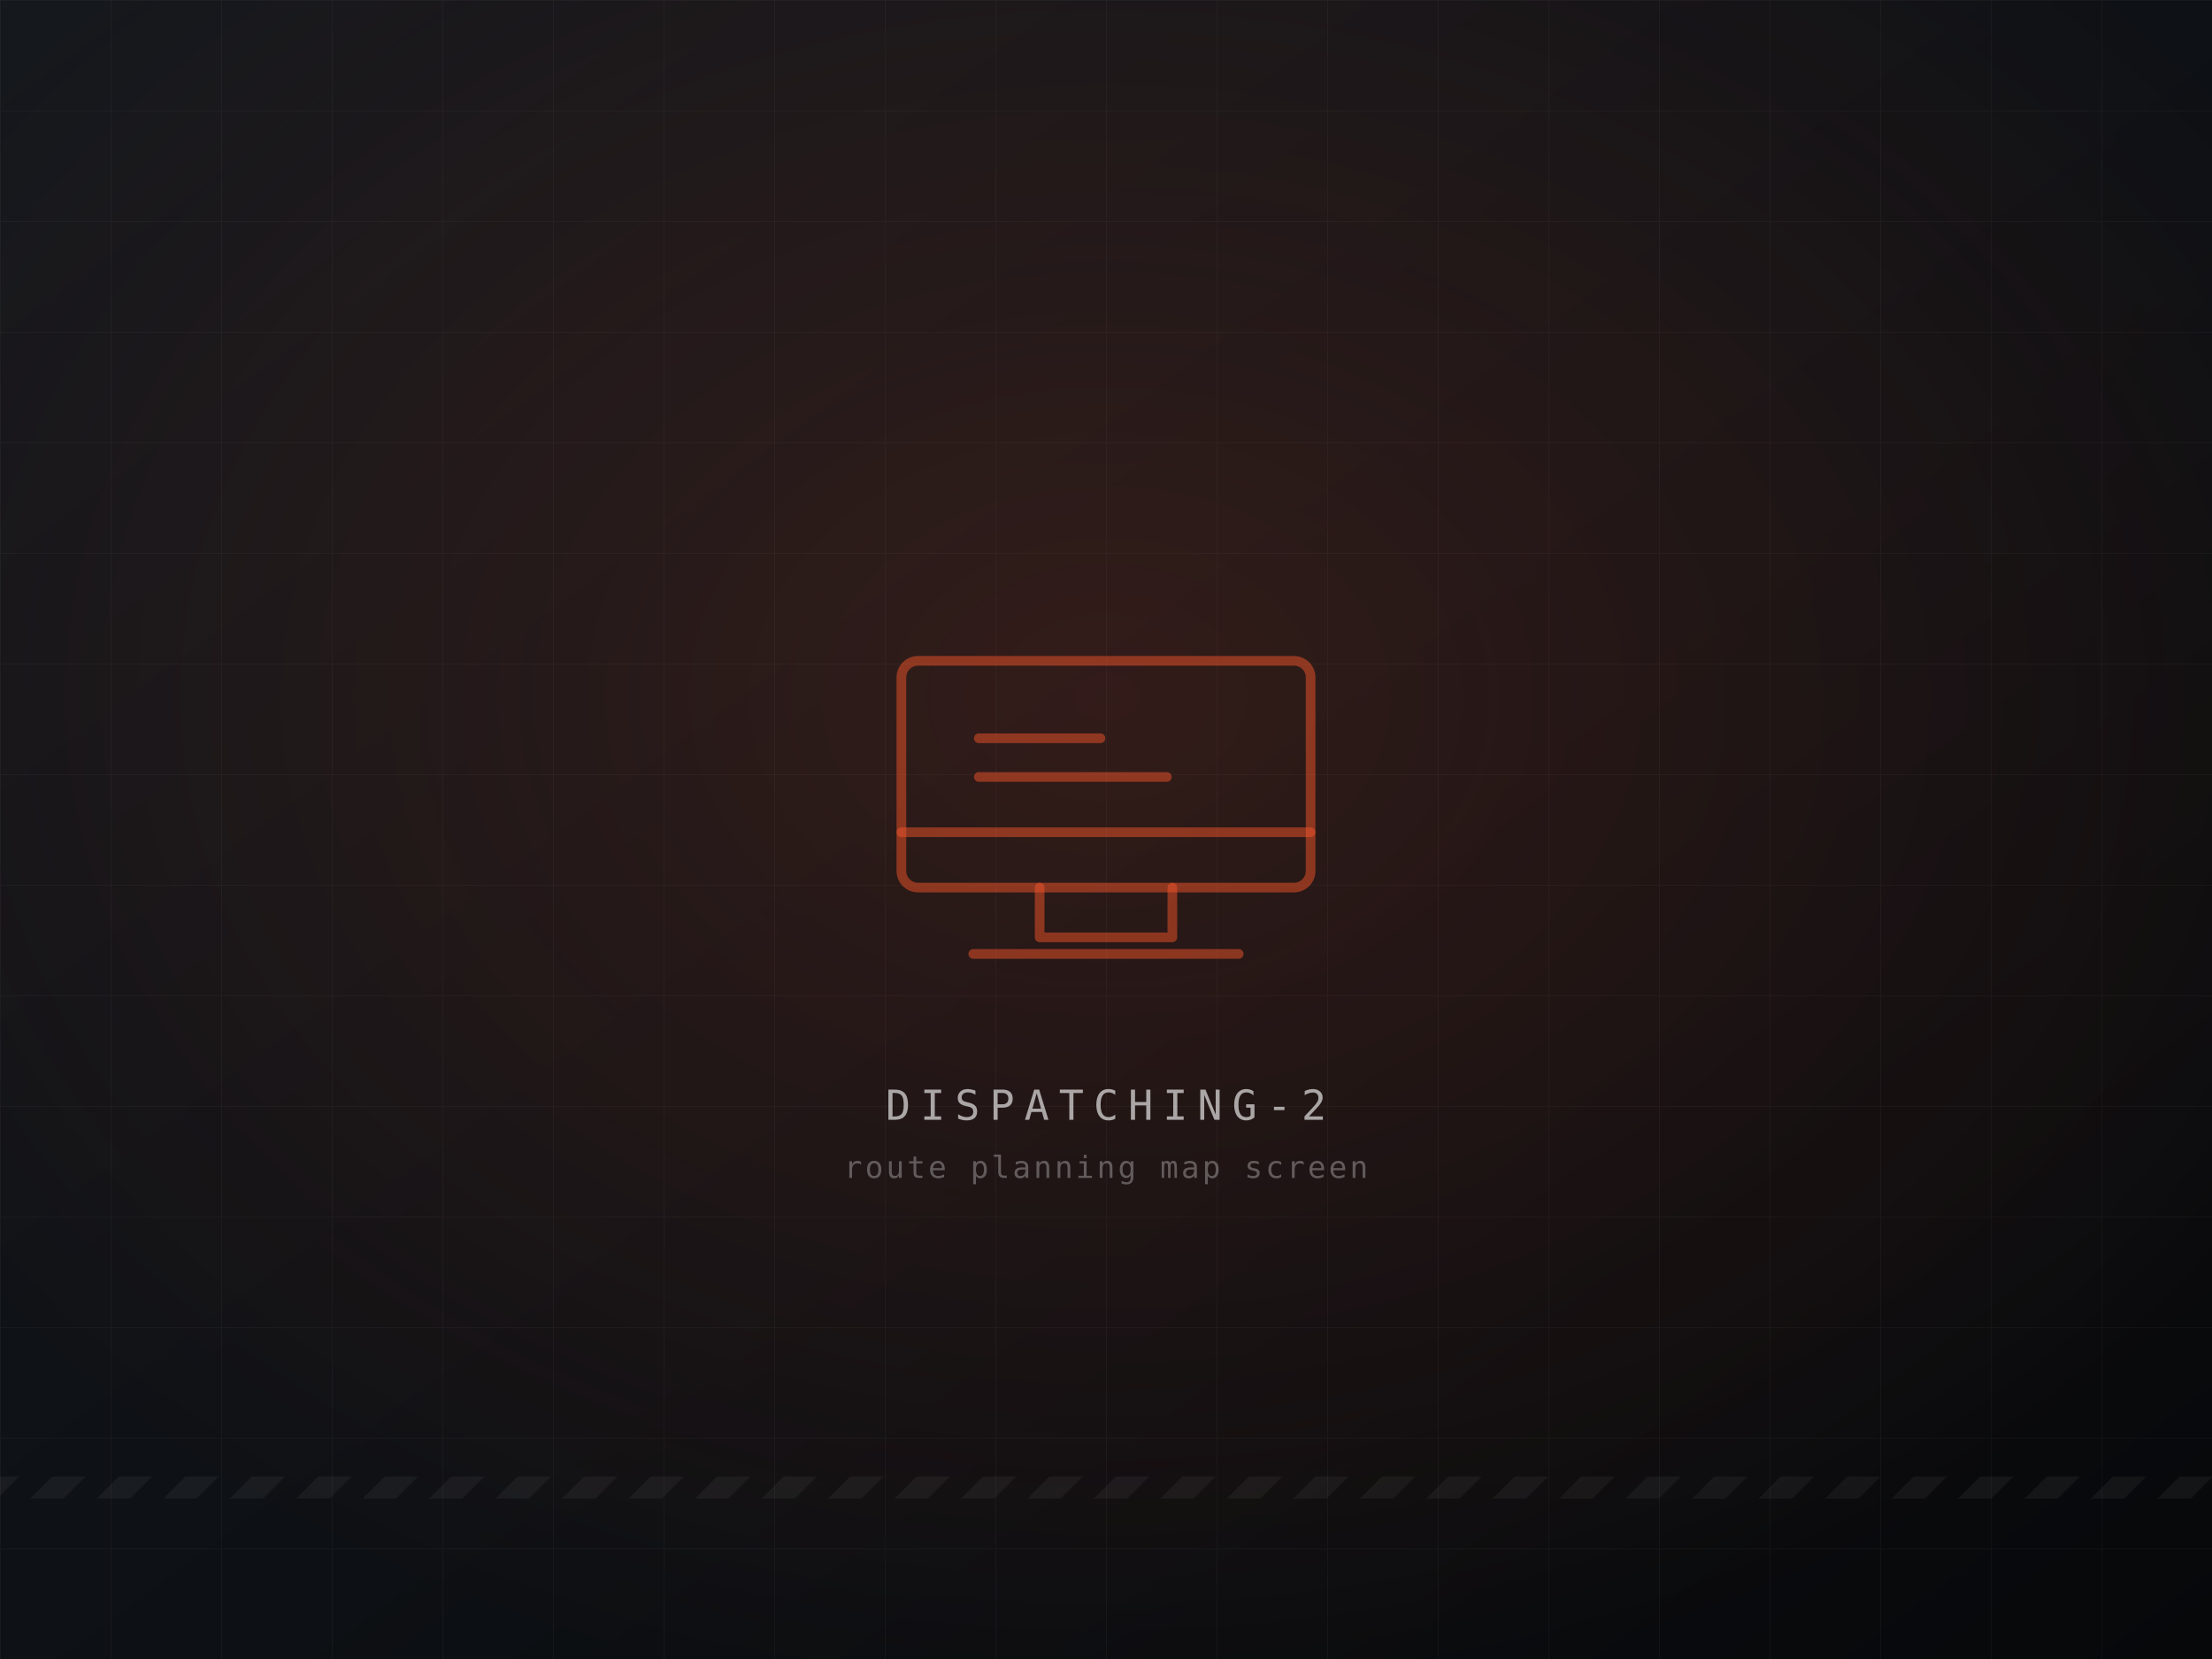
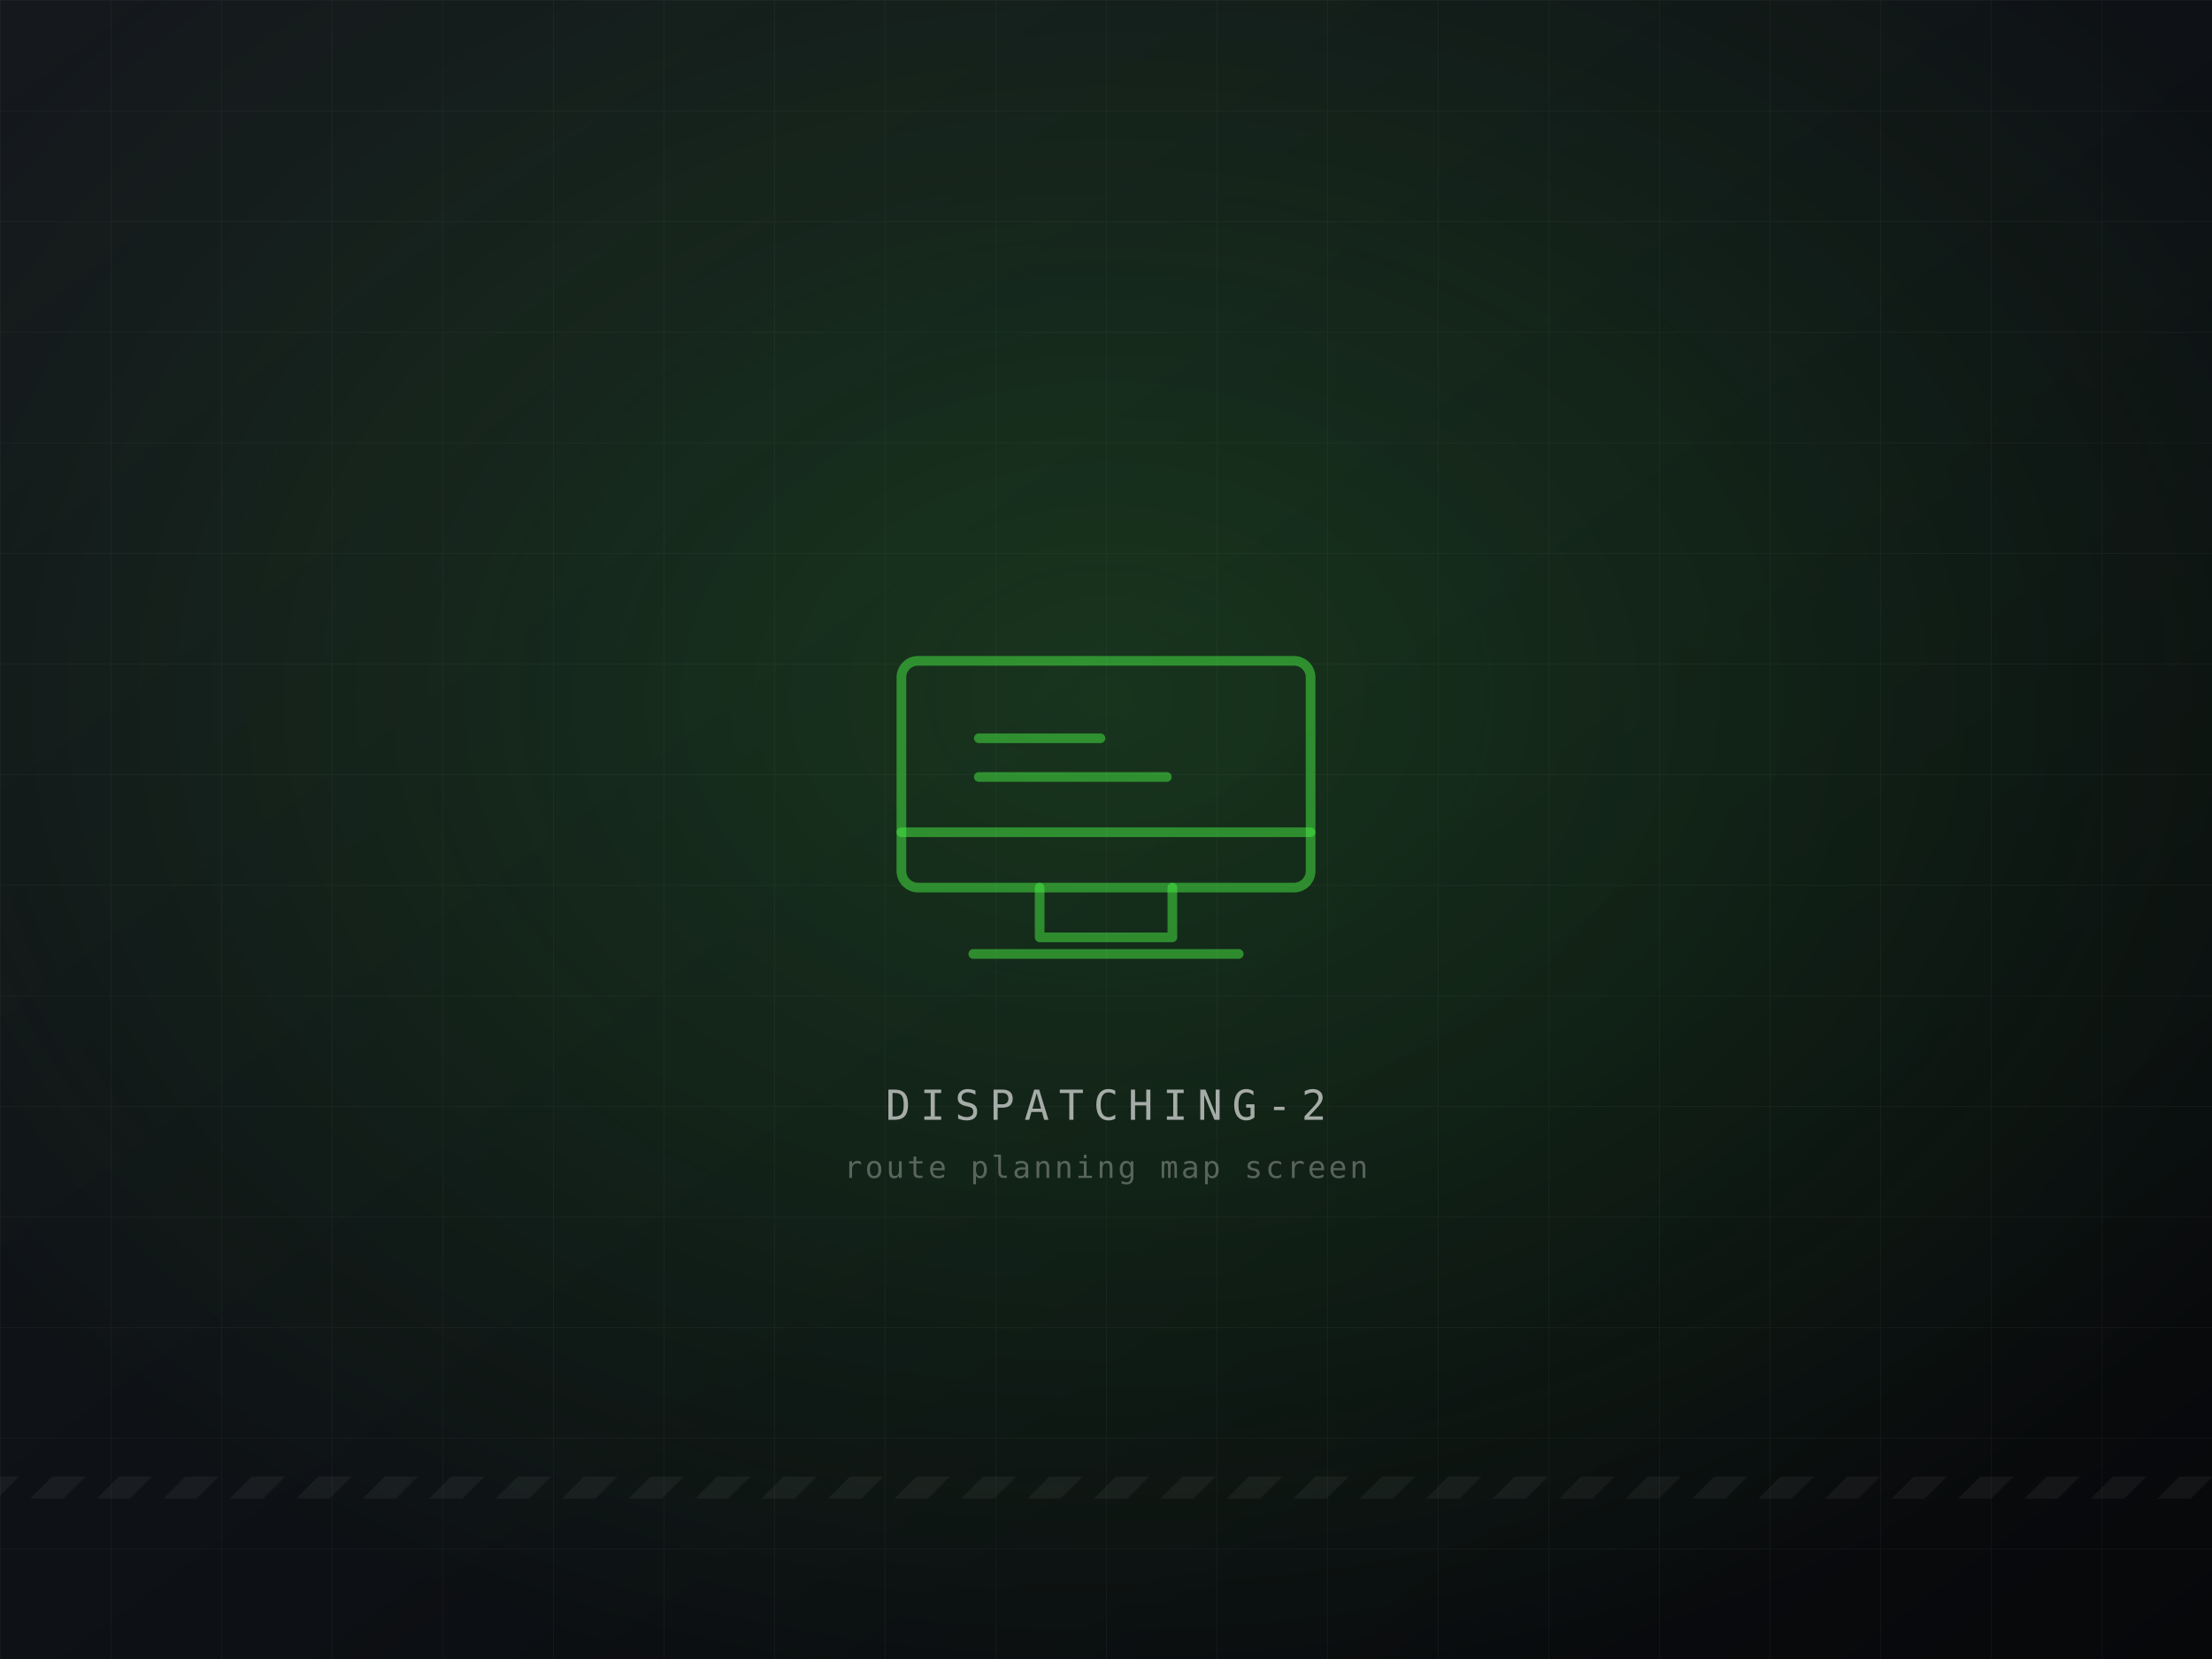
<svg xmlns="http://www.w3.org/2000/svg" viewBox="0 0 1600 1200" width="1600" height="1200" role="img" aria-label="route planning map screen">
  <defs>
    <linearGradient id="bgdispatching2" x1="0" y1="0" x2="1" y2="1">
      <stop offset="0" stop-color="#15181d" />
      <stop offset="0.55" stop-color="#0d1014" />
      <stop offset="1" stop-color="#07080a" />
    </linearGradient>
    <radialGradient id="glowdispatching2" cx="0.5" cy="0.42" r="0.62">
-       <stop offset="0" stop-color="#f0552b" stop-opacity="0.16" />
-       <stop offset="1" stop-color="#f0552b" stop-opacity="0" />
+       <stop offset="0" stop-color="#49ef45" stop-opacity="0.16" />
+       <stop offset="1" stop-color="#49ef45" stop-opacity="0" />
    </radialGradient>
    <pattern id="griddispatching2" width="80" height="80" patternUnits="userSpaceOnUse">
      <path d="M80 0H0V80" fill="none" stroke="#ffffff" stroke-opacity="0.05" stroke-width="1" />
    </pattern>
    <pattern id="stripedispatching2" width="34" height="34" patternUnits="userSpaceOnUse" patternTransform="rotate(45)">
      <rect width="17" height="34" fill="#ffffff" fill-opacity="0.05" />
    </pattern>
  </defs>
  <rect width="1600" height="1200" fill="url(#bgdispatching2)" />
  <rect width="1600" height="1200" fill="url(#griddispatching2)" />
  <rect width="1600" height="1200" fill="url(#glowdispatching2)" />
  <rect x="0" y="1068" width="1600" height="16" fill="url(#stripedispatching2)" />
  <g transform="translate(560, 410) scale(2)">
-     <g fill="none" stroke="#f0552b" stroke-opacity="0.5" stroke-width="3.5" stroke-linecap="round" stroke-linejoin="round">
+     <g fill="none" stroke="#49ef45" stroke-opacity="0.5" stroke-width="3.5" stroke-linecap="round" stroke-linejoin="round">
      <rect x="46" y="34" width="148" height="82" rx="6" />
      <path d="M46 96h148" />
      <path d="M96 116v18h48v-18" />
      <path d="M72 140h96" />
      <path d="M74 62h44M74 76h68" />
    </g>
  </g>
  <g transform="translate(800, 810)" text-anchor="middle" font-family="ui-monospace, SFMono-Regular, Menlo, monospace">
    <text y="0" fill="#ffffff" fill-opacity="0.62" font-size="30" letter-spacing="7">DISPATCHING-2</text>
    <text y="42" fill="#ffffff" fill-opacity="0.30" font-size="22" letter-spacing="2">route planning map screen</text>
  </g>
</svg>
